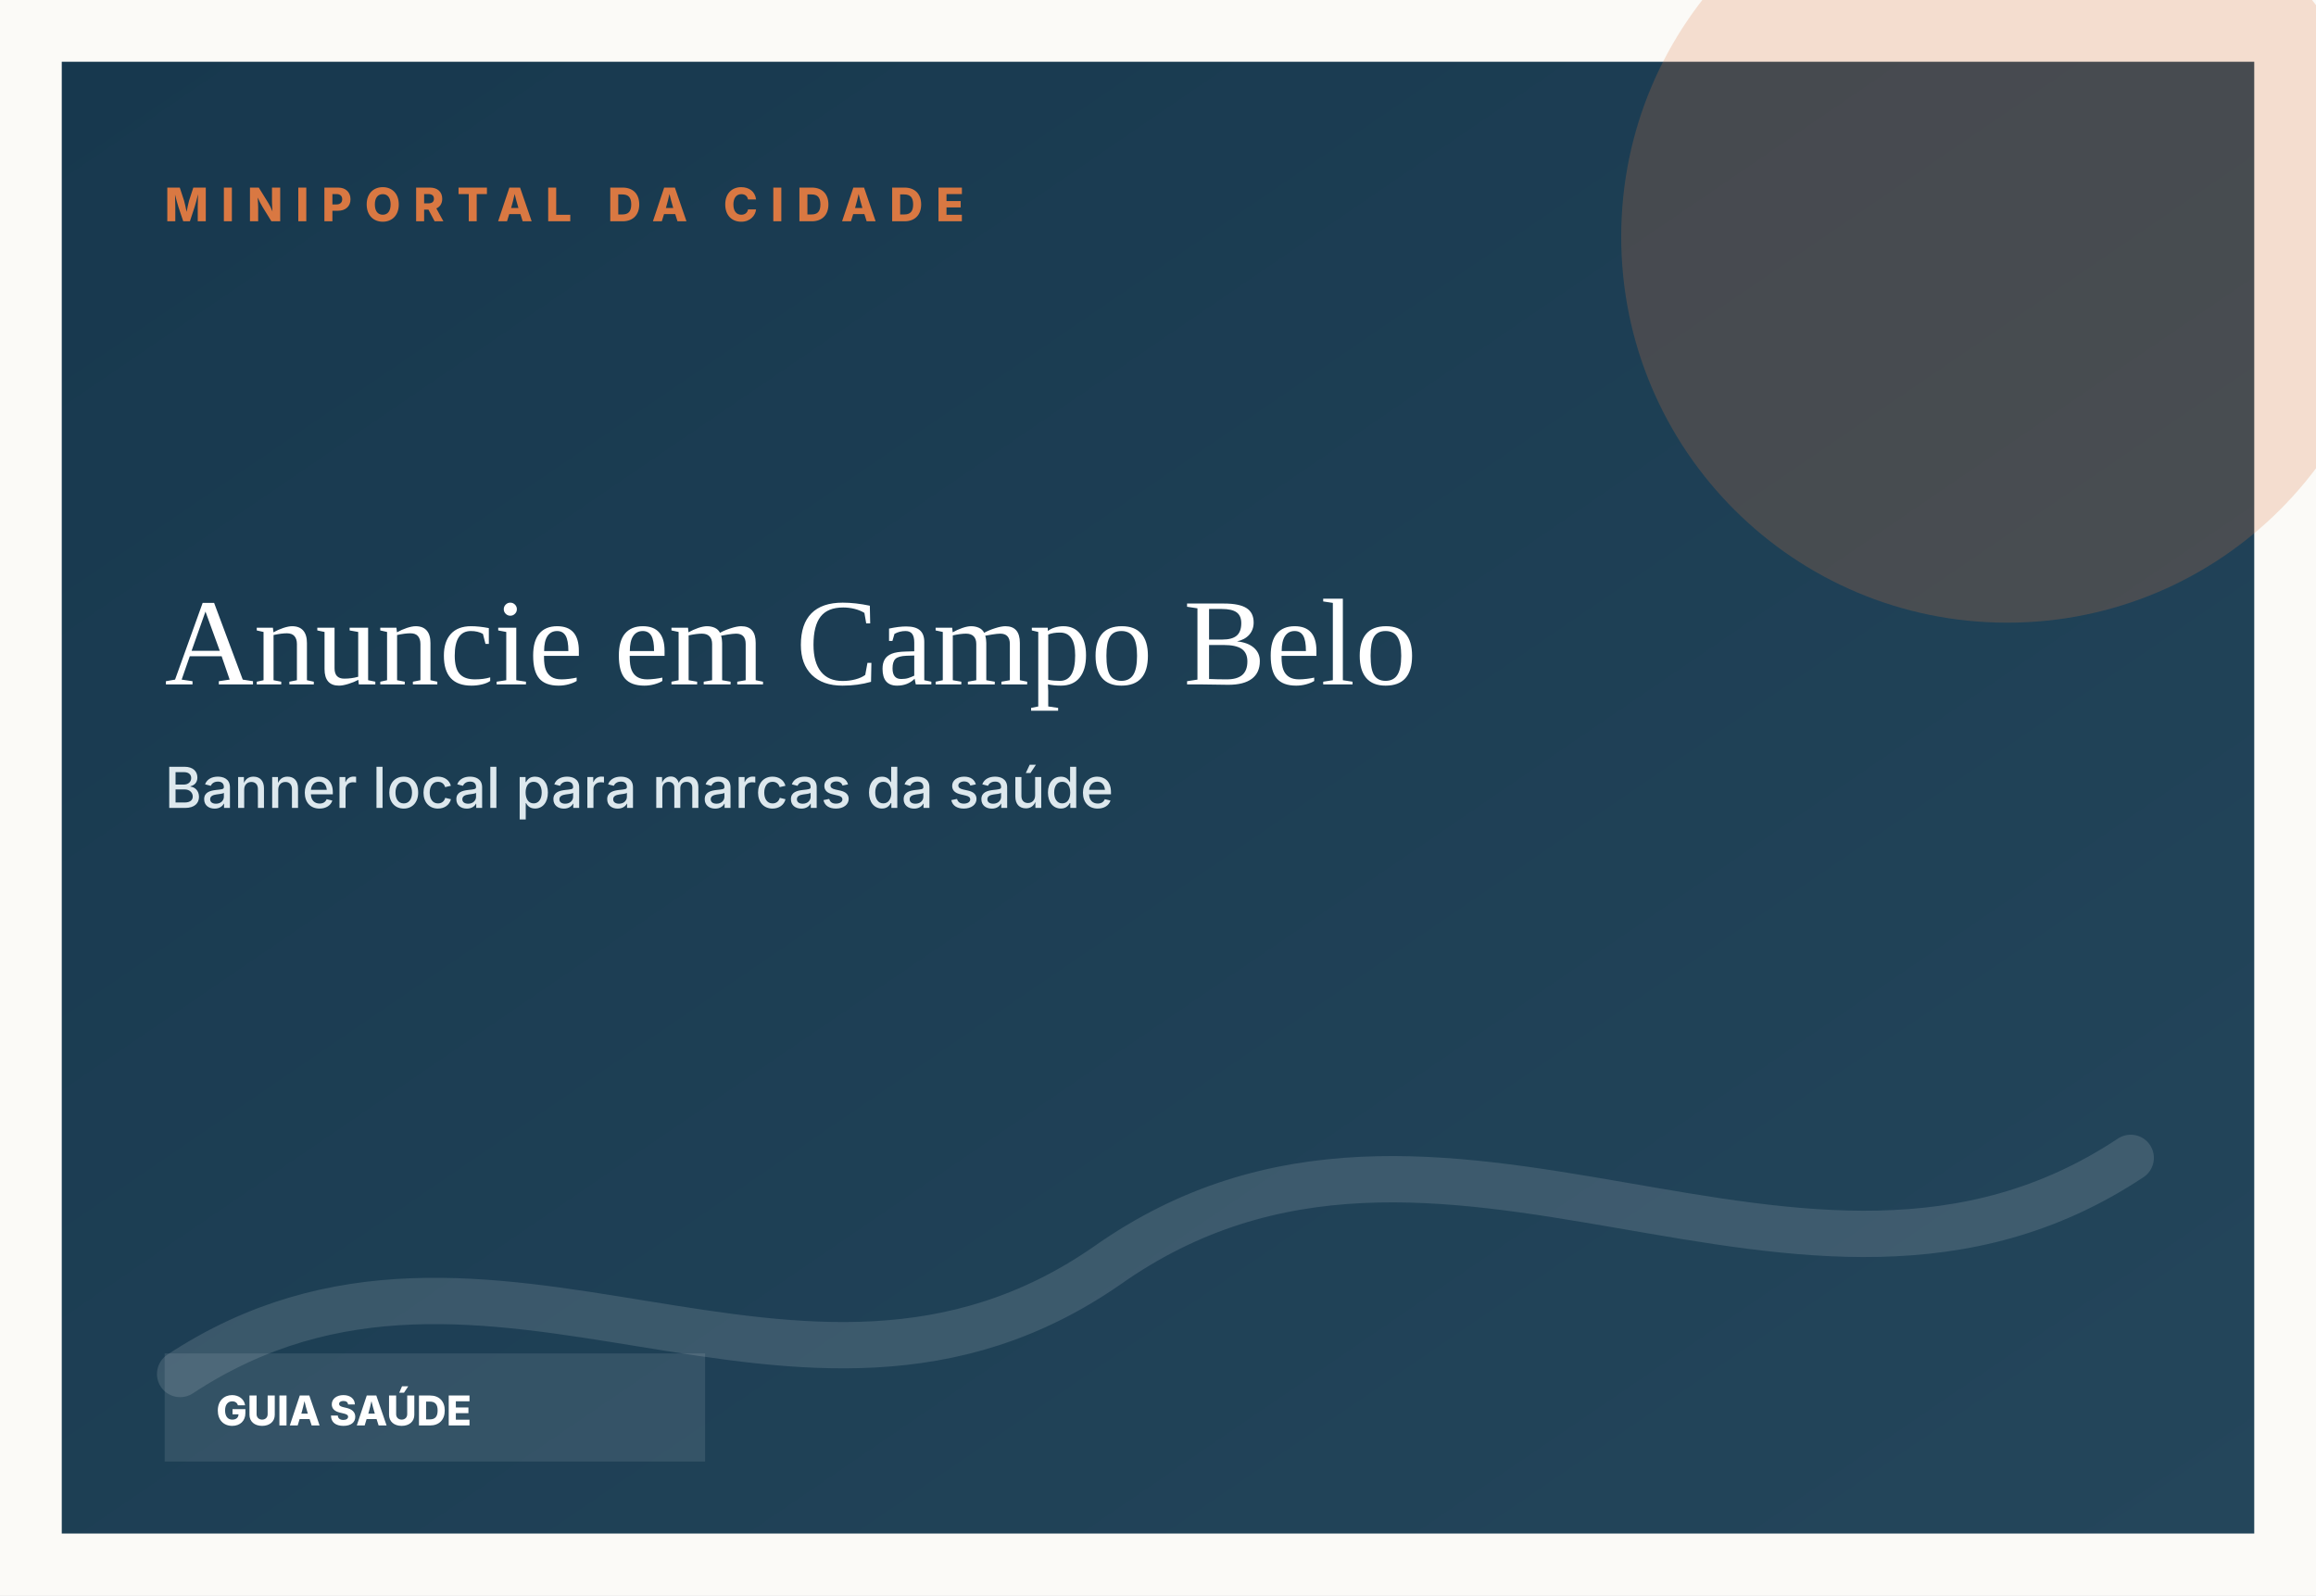
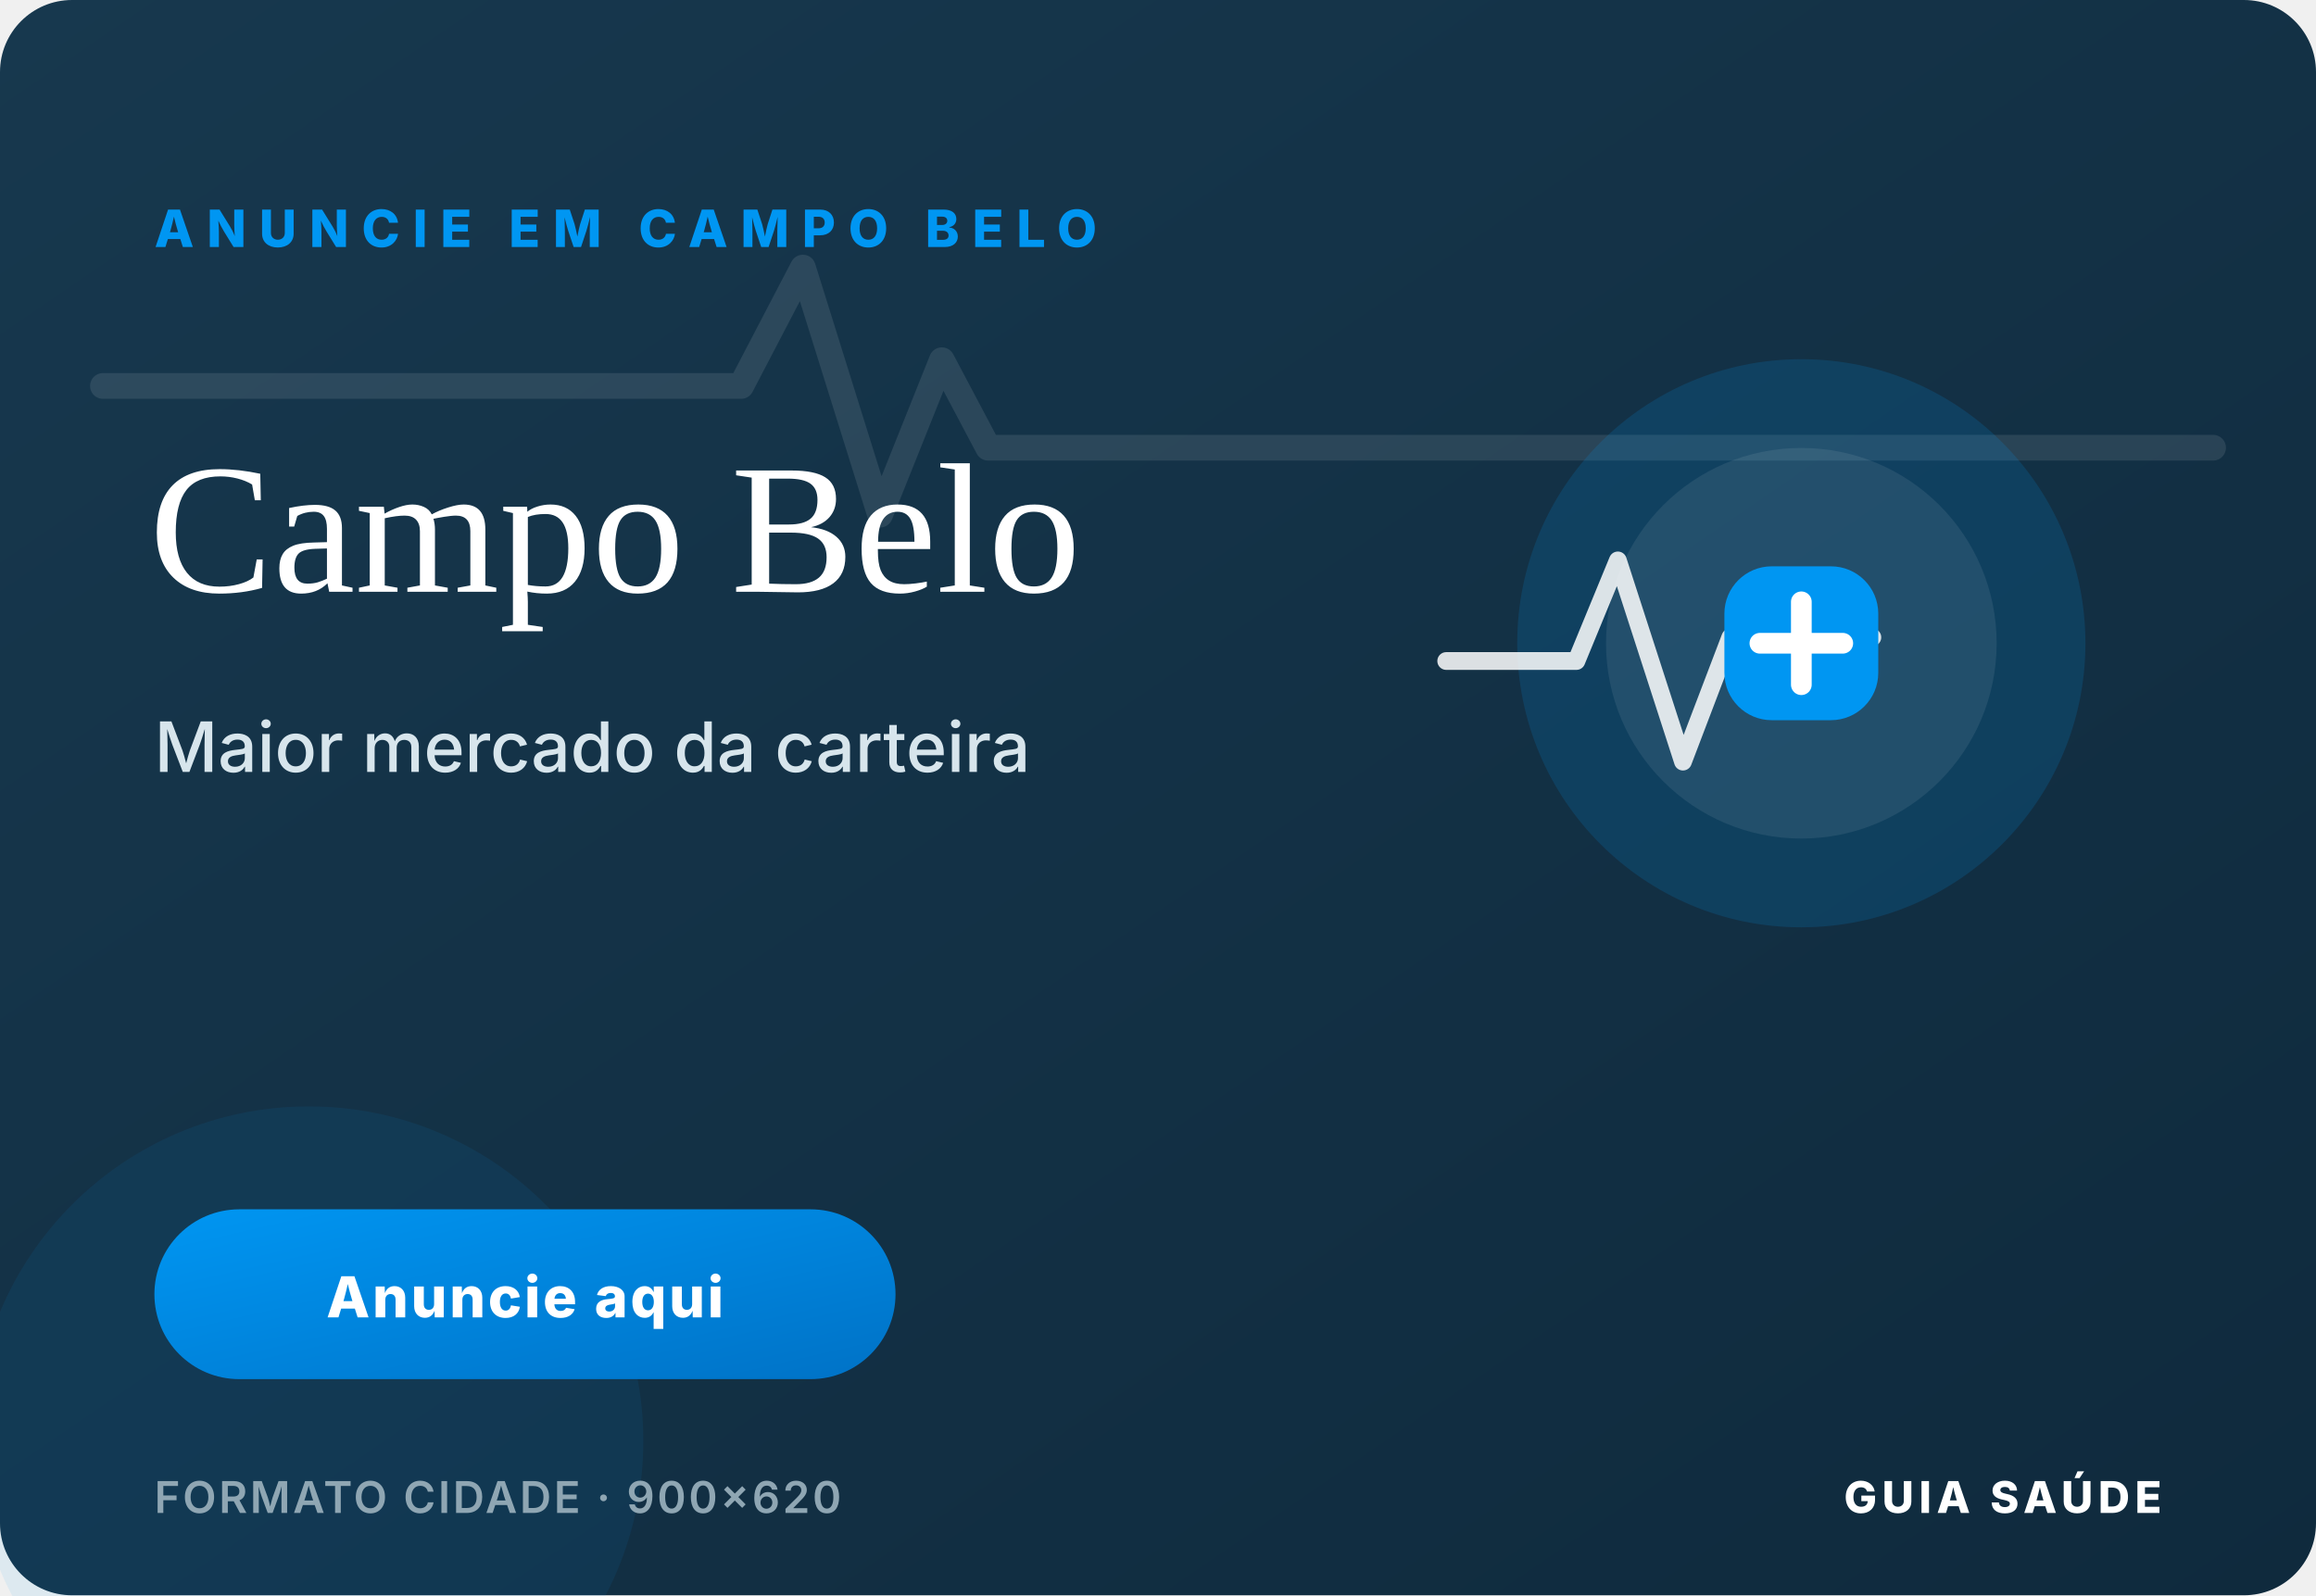
<svg xmlns="http://www.w3.org/2000/svg" width="900" height="620" viewBox="0 0 900 620" fill="none">
  <defs>
-     <linearGradient id="g" x1="0" y1="0" x2="1" y2="1">
-       <stop stop-color="#17384E" />
-       <stop offset="1" stop-color="#24465B" />
+     <linearGradient id="bg" x1="0" y1="0" x2="1" y2="1">
+       <stop stop-color="#17384e" />
+       <stop offset="1" stop-color="#0f2a3d" />
    </linearGradient>
-     <linearGradient id="a" x1="0" y1="0" x2="1" y2="1">
-       <stop stop-color="#D97842" />
-       <stop offset="1" stop-color="#A85831" />
+     <linearGradient id="cta" x1="0" y1="0" x2="1" y2="1">
+       <stop stop-color="#0096f2" />
+       <stop offset="1" stop-color="#0072c6" />
    </linearGradient>
  </defs>
-   <rect width="900" height="620" fill="#FBFAF7" />
-   <rect x="24" y="24" width="852" height="572" fill="url(#g)" />
-   <circle cx="780" cy="92" r="150" fill="#D97842" opacity=".22" />
-   <path d="M70 534C190 455 310 575 430 492C560 400 700 535 828 450" stroke="#FFFFFF" stroke-opacity=".13" stroke-width="18" stroke-linecap="round" />
-   <text x="64" y="86" fill="#D97842" font-family="Inter, Arial, sans-serif" font-size="18" font-weight="800" letter-spacing="5">MINIPORTAL DA CIDADE</text>
-   <text x="64" y="266" fill="#FFFFFF" font-family="Georgia, 'Times New Roman', serif" font-size="48" font-weight="400">Anuncie em Campo Belo</text>
-   <text x="64" y="314" fill="#DDE8ED" font-family="Inter, Arial, sans-serif" font-size="22" font-weight="500">Banner local para marcas da saúde</text>
-   <rect x="64" y="526" width="210" height="42" fill="rgba(255,255,255,.10)" />
-   <text x="84" y="554" fill="#FFFFFF" font-family="Inter, Arial, sans-serif" font-size="16" font-weight="800">GUIA SAÚDE</text>
+   <rect width="900" height="620" rx="28" fill="url(#bg)" />
+   <path d="M40 150 H288 l24 -46 l30 96 l24 -60 l18 34 H860" stroke="#ffffff" stroke-opacity=".10" stroke-width="10" stroke-linecap="round" stroke-linejoin="round" fill="none" />
+   <g transform="translate(700 250) scale(1.15)" fill="none">
+     <circle cx="0" cy="0" r="96" fill="#0096f2" opacity=".16" />
+     <circle cx="0" cy="0" r="66" fill="#ffffff" opacity=".08" />
+     <path d="M-120 6 h44 l14 -34 l22 68 l16 -42 h48" stroke="#ffffff" stroke-opacity=".85" stroke-width="6" stroke-linecap="round" stroke-linejoin="round" />
+     <g transform="translate(0 0)">
+       <rect x="-26" y="-26" width="52" height="52" rx="16" fill="#0096f2" />
+       <path d="M0 -14 v28 M-14 0 h28" stroke="#fff" stroke-width="7" stroke-linecap="round" />
+     </g>
+   </g>
+   <circle cx="120" cy="560" r="130" fill="#0096f2" opacity=".08" />
+   <text x="60" y="96" fill="#0096f2" font-family="Inter, Arial, sans-serif" font-size="20" font-weight="800" letter-spacing="5">ANUNCIE EM CAMPO BELO</text>
+   <text x="58" y="230" fill="#ffffff" font-family="Georgia, 'Times New Roman', serif" font-size="72" font-weight="400">Campo Belo</text>
+   <text x="60" y="300" fill="#d7e5ec" font-family="Inter, Arial, sans-serif" font-size="27" font-weight="500">Maior mercado da carteira</text>
+   <rect x="60" y="470" width="288" height="66" rx="33" fill="url(#cta)" />
+   <text x="204" y="512" fill="#ffffff" font-family="Inter, Arial, sans-serif" font-size="22" font-weight="800" text-anchor="middle" letter-spacing="1">Anuncie aqui</text>
+   <text x="60" y="588" fill="#8fa6b3" font-family="Inter, Arial, sans-serif" font-size="17" font-weight="600" letter-spacing="1">FORMATO CIDADE · 900×620</text>
+   <text x="840" y="588" fill="#ffffff" font-family="Inter, Arial, sans-serif" font-size="17" font-weight="800" text-anchor="end" letter-spacing="2">GUIA SAÚDE</text>
</svg>
